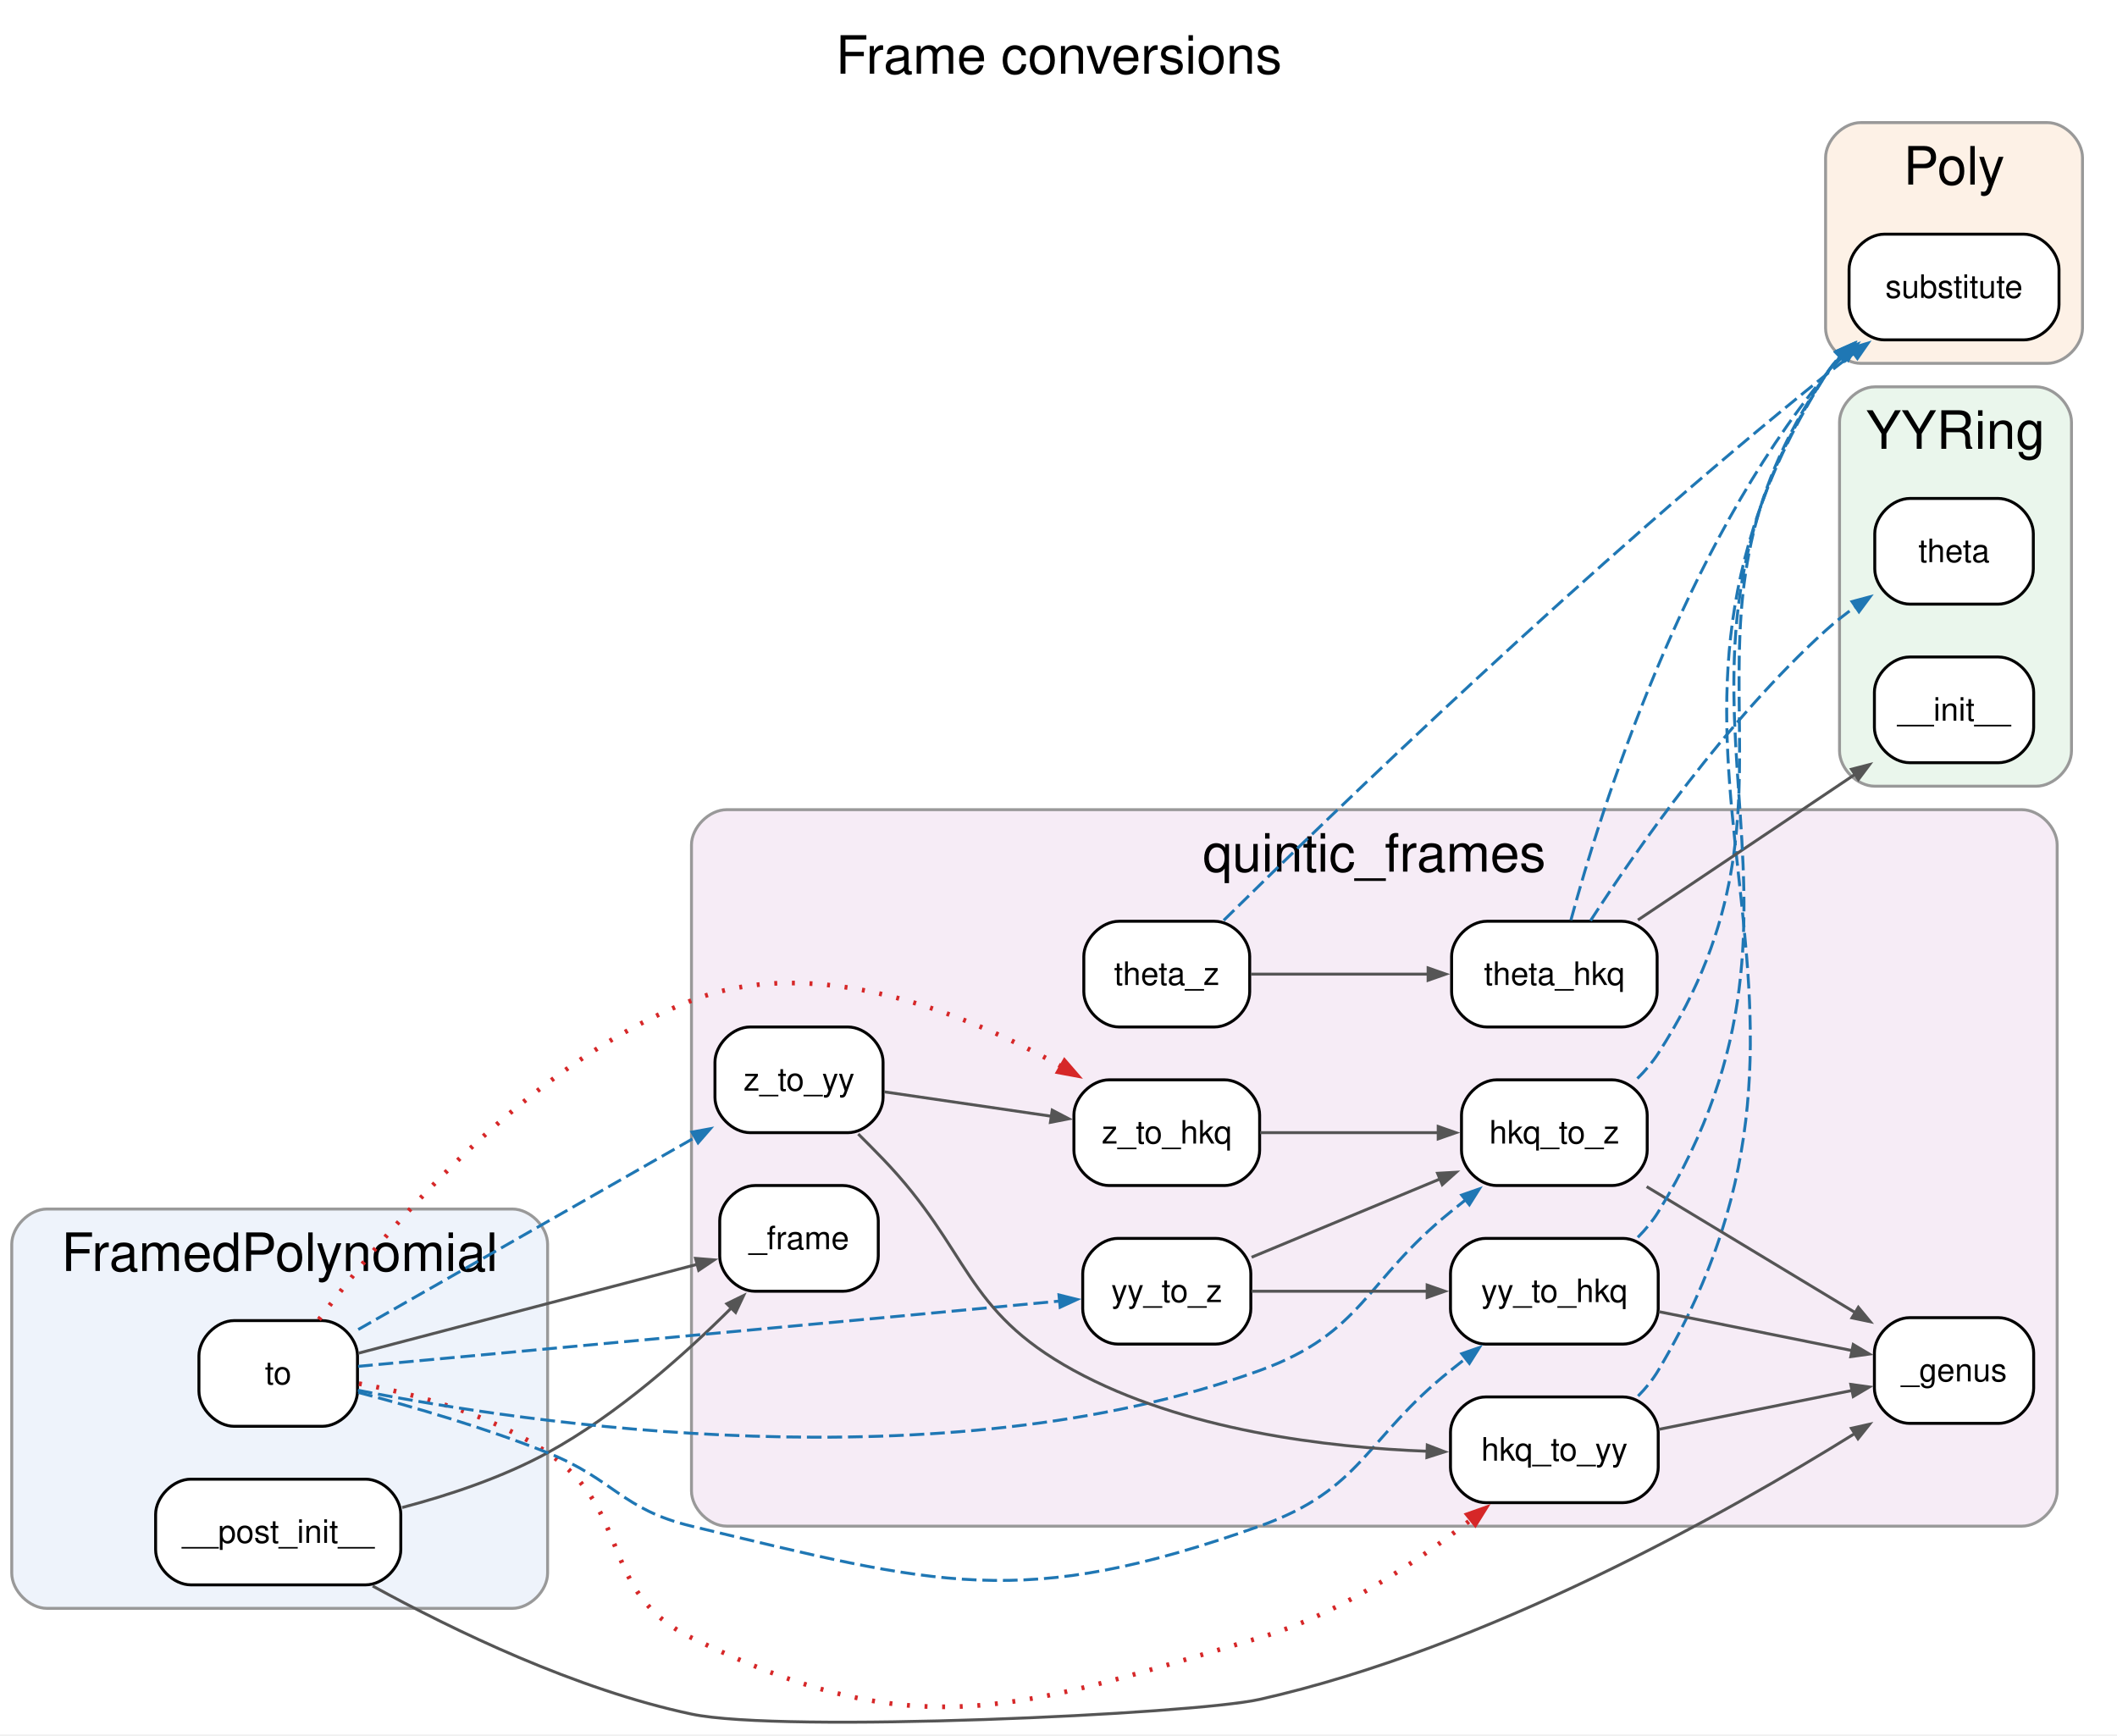
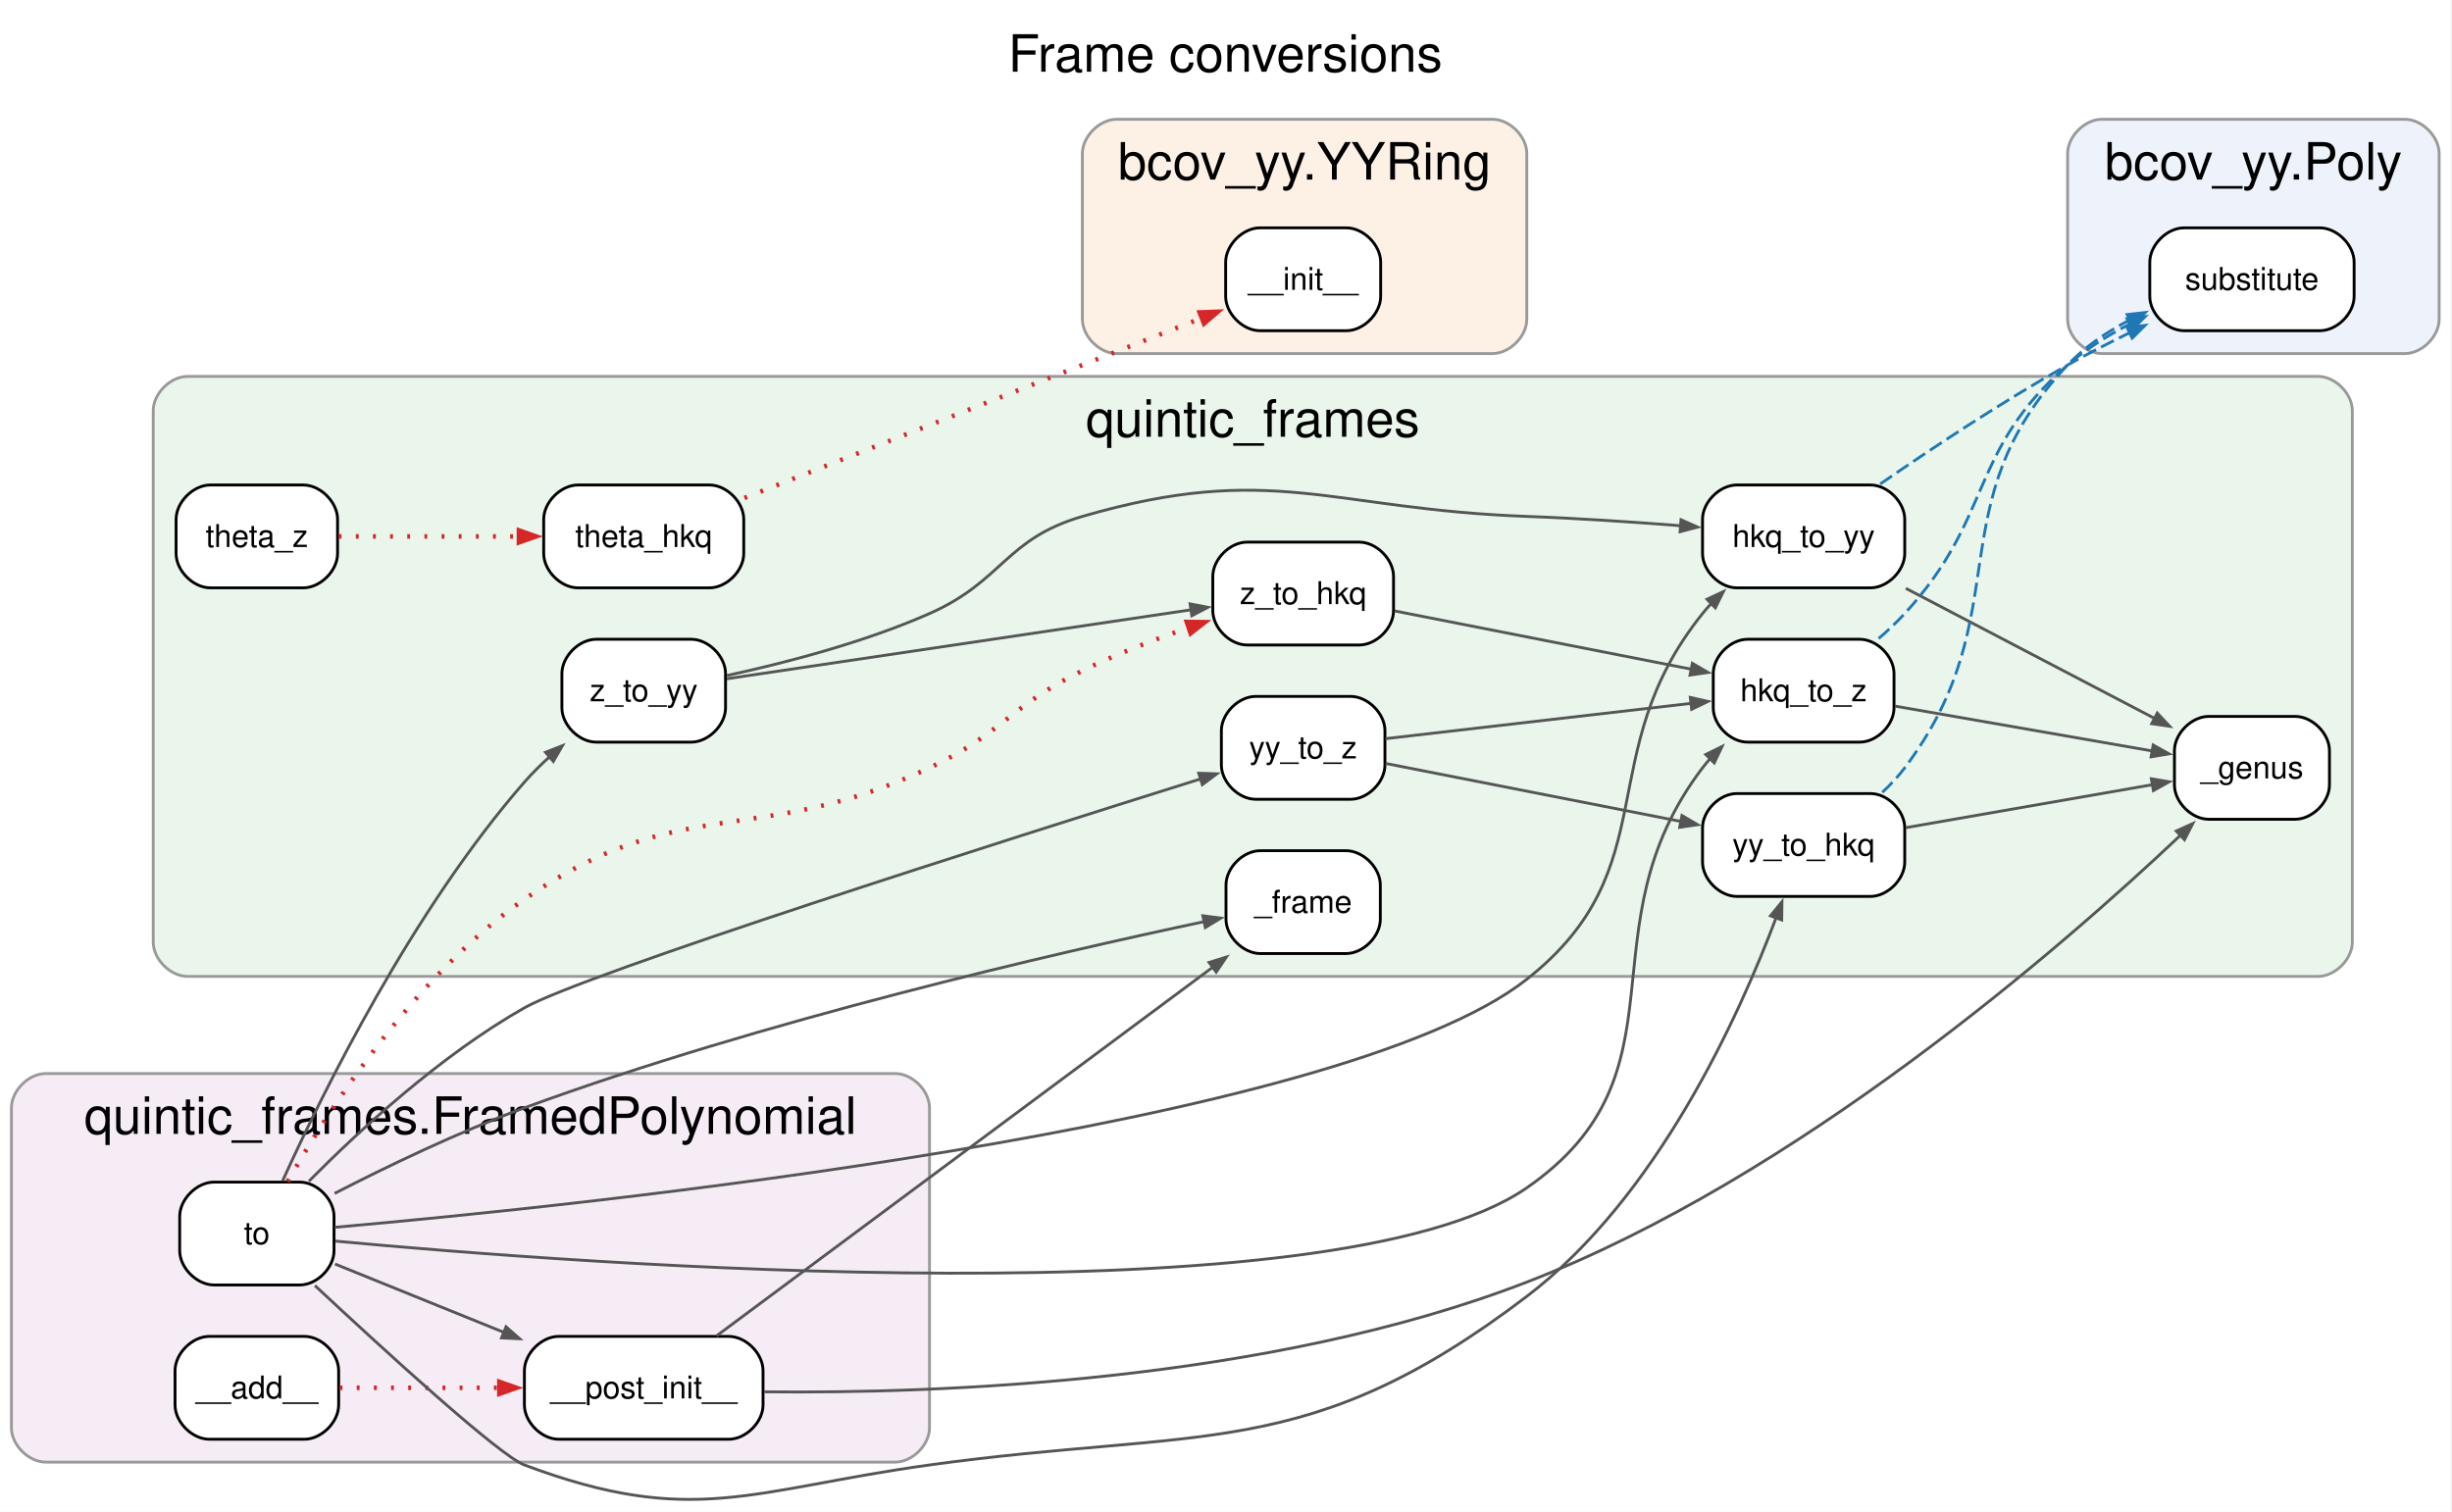
- <svg xmlns="http://www.w3.org/2000/svg" width="721pt" height="591pt" viewBox="0.00 0.00 721.00 591.00">
-   <g id="graph0" class="graph" transform="scale(1 1) rotate(0) translate(4 586.68)">
-     <polygon fill="white" stroke="none" points="-4,4 -4,-586.68 717.25,-586.68 717.25,4 -4,4" />
-     <text xml:space="preserve" text-anchor="middle" x="356.62" y="-561.58" font-family="Helvetica,sans-Serif" font-size="18.00">Frame conversions</text>
+ <svg xmlns="http://www.w3.org/2000/svg" width="858pt" height="529pt" viewBox="0.00 0.00 858.00 529.00">
+   <g id="graph0" class="graph" transform="scale(1 1) rotate(0) translate(4 525.14)">
+     <polygon fill="white" stroke="none" points="-4,4 -4,-525.14 853.5,-525.14 853.5,4 -4,4" />
+     <text xml:space="preserve" text-anchor="middle" x="424.75" y="-500.04" font-family="Helvetica,sans-Serif" font-size="18.00">Frame conversions</text>
    <g id="clust1" class="cluster">
-       <path fill="#eef3fb" stroke="#999999" d="M12,-38.93C12,-38.93 170.5,-38.93 170.5,-38.93 176.5,-38.93 182.5,-44.93 182.5,-50.93 182.5,-50.93 182.5,-162.93 182.5,-162.93 182.5,-168.93 176.5,-174.93 170.5,-174.93 170.5,-174.93 12,-174.93 12,-174.93 6,-174.93 0,-168.93 0,-162.93 0,-162.93 0,-50.93 0,-50.93 0,-44.93 6,-38.93 12,-38.93" />
-       <text xml:space="preserve" text-anchor="middle" x="91.25" y="-153.83" font-family="Helvetica,sans-Serif" font-size="18.00">FramedPolynomial</text>
+       <path fill="#eef3fb" stroke="#999999" d="M731.5,-401.39C731.5,-401.39 837.5,-401.39 837.5,-401.39 843.5,-401.39 849.5,-407.39 849.5,-413.39 849.5,-413.39 849.5,-471.39 849.5,-471.39 849.5,-477.39 843.5,-483.39 837.5,-483.39 837.5,-483.39 731.5,-483.39 731.5,-483.39 725.5,-483.39 719.5,-477.39 719.5,-471.39 719.5,-471.39 719.5,-413.39 719.5,-413.39 719.5,-407.39 725.5,-401.39 731.5,-401.39" />
+       <text xml:space="preserve" text-anchor="middle" x="784.5" y="-462.29" font-family="Helvetica,sans-Serif" font-size="18.00">bcov_yy.Poly</text>
    </g>
    <g id="clust2" class="cluster">
-       <path fill="#fdf1e6" stroke="#999999" d="M629.75,-462.93C629.75,-462.93 693.25,-462.93 693.25,-462.93 699.25,-462.93 705.25,-468.93 705.25,-474.93 705.25,-474.93 705.25,-532.93 705.25,-532.93 705.25,-538.93 699.25,-544.93 693.25,-544.93 693.25,-544.93 629.75,-544.93 629.75,-544.93 623.75,-544.93 617.75,-538.93 617.75,-532.93 617.75,-532.93 617.75,-474.93 617.75,-474.93 617.75,-468.93 623.75,-462.93 629.75,-462.93" />
-       <text xml:space="preserve" text-anchor="middle" x="661.5" y="-523.83" font-family="Helvetica,sans-Serif" font-size="18.00">Poly</text>
+       <path fill="#fdf1e6" stroke="#999999" d="M386.75,-401.39C386.75,-401.39 518.25,-401.39 518.25,-401.39 524.25,-401.39 530.25,-407.39 530.25,-413.39 530.25,-413.39 530.25,-471.39 530.25,-471.39 530.25,-477.39 524.25,-483.39 518.25,-483.39 518.25,-483.39 386.75,-483.39 386.75,-483.39 380.75,-483.39 374.75,-477.39 374.75,-471.39 374.75,-471.39 374.75,-413.39 374.75,-413.39 374.75,-407.39 380.75,-401.39 386.75,-401.39" />
+       <text xml:space="preserve" text-anchor="middle" x="452.5" y="-462.29" font-family="Helvetica,sans-Serif" font-size="18.00">bcov_yy.YYRing</text>
    </g>
    <g id="clust3" class="cluster">
-       <path fill="#eaf6ec" stroke="#999999" d="M634.5,-318.93C634.5,-318.93 689.5,-318.93 689.5,-318.93 695.5,-318.93 701.5,-324.93 701.5,-330.93 701.5,-330.93 701.5,-442.93 701.5,-442.93 701.5,-448.93 695.5,-454.93 689.5,-454.93 689.5,-454.93 634.5,-454.93 634.5,-454.93 628.5,-454.93 622.5,-448.93 622.5,-442.93 622.5,-442.93 622.5,-330.93 622.5,-330.93 622.5,-324.93 628.5,-318.93 634.5,-318.93" />
-       <text xml:space="preserve" text-anchor="middle" x="662" y="-433.83" font-family="Helvetica,sans-Serif" font-size="18.00">YYRing</text>
+       <path fill="#eaf6ec" stroke="#999999" d="M61.62,-183.39C61.62,-183.39 807.12,-183.39 807.12,-183.39 813.12,-183.39 819.12,-189.39 819.12,-195.39 819.12,-195.39 819.12,-381.39 819.12,-381.39 819.12,-387.39 813.12,-393.39 807.12,-393.39 807.12,-393.39 61.62,-393.39 61.62,-393.39 55.62,-393.39 49.62,-387.39 49.62,-381.39 49.62,-381.39 49.62,-195.39 49.62,-195.39 49.62,-189.39 55.62,-183.39 61.62,-183.39" />
+       <text xml:space="preserve" text-anchor="middle" x="434.38" y="-372.29" font-family="Helvetica,sans-Serif" font-size="18.00">quintic_frames</text>
    </g>
    <g id="clust4" class="cluster">
-       <path fill="#f6ecf6" stroke="#999999" d="M243.5,-66.93C243.5,-66.93 684.62,-66.93 684.62,-66.93 690.62,-66.93 696.62,-72.93 696.62,-78.93 696.62,-78.93 696.62,-298.93 696.62,-298.93 696.62,-304.93 690.62,-310.93 684.62,-310.93 684.62,-310.93 243.5,-310.93 243.5,-310.93 237.5,-310.93 231.5,-304.93 231.5,-298.93 231.5,-298.93 231.5,-78.93 231.5,-78.93 231.5,-72.93 237.5,-66.93 243.5,-66.93" />
-       <text xml:space="preserve" text-anchor="middle" x="464.06" y="-289.83" font-family="Helvetica,sans-Serif" font-size="18.00">quintic_frames</text>
+       <path fill="#f6ecf6" stroke="#999999" d="M12,-13.39C12,-13.39 309.25,-13.39 309.25,-13.39 315.25,-13.39 321.25,-19.39 321.25,-25.39 321.25,-25.39 321.25,-137.39 321.25,-137.39 321.25,-143.39 315.25,-149.39 309.25,-149.39 309.25,-149.39 12,-149.39 12,-149.39 6,-149.39 0,-143.39 0,-137.39 0,-137.39 0,-25.39 0,-25.39 0,-19.39 6,-13.39 12,-13.39" />
+       <text xml:space="preserve" text-anchor="middle" x="160.62" y="-128.29" font-family="Helvetica,sans-Serif" font-size="18.00">quintic_frames.FramedPolynomial</text>
    </g>
    <g id="node1" class="node">
-       <path fill="#ffffff" stroke="black" d="M120.5,-82.93C120.5,-82.93 61,-82.93 61,-82.93 55,-82.93 49,-76.93 49,-70.93 49,-70.93 49,-58.93 49,-58.93 49,-52.93 55,-46.93 61,-46.93 61,-46.93 120.5,-46.93 120.5,-46.93 126.5,-46.93 132.5,-52.93 132.5,-58.93 132.5,-58.93 132.5,-70.93 132.5,-70.93 132.5,-76.93 126.5,-82.93 120.5,-82.93" />
-       <text xml:space="preserve" text-anchor="middle" x="90.75" y="-61.23" font-family="Helvetica,sans-Serif" font-size="11.00">__post_init__</text>
+       <path fill="#ffffff" stroke="black" d="M807.75,-445.39C807.75,-445.39 760.25,-445.39 760.25,-445.39 754.25,-445.39 748.25,-439.39 748.25,-433.39 748.25,-433.39 748.25,-421.39 748.25,-421.39 748.25,-415.39 754.25,-409.39 760.25,-409.39 760.25,-409.39 807.75,-409.39 807.75,-409.39 813.75,-409.39 819.75,-415.39 819.75,-421.39 819.75,-421.39 819.75,-433.39 819.75,-433.39 819.75,-439.39 813.75,-445.39 807.75,-445.39" />
+       <text xml:space="preserve" text-anchor="middle" x="784" y="-423.69" font-family="Helvetica,sans-Serif" font-size="11.00">substitute</text>
+     </g>
+     <g id="node2" class="node">
+       <path fill="#ffffff" stroke="black" d="M467.12,-445.39C467.12,-445.39 436.88,-445.39 436.88,-445.39 430.88,-445.39 424.88,-439.39 424.88,-433.39 424.88,-433.39 424.88,-421.39 424.88,-421.39 424.88,-415.39 430.88,-409.39 436.88,-409.39 436.88,-409.39 467.12,-409.39 467.12,-409.39 473.12,-409.39 479.12,-415.39 479.12,-421.39 479.12,-421.39 479.12,-433.39 479.12,-433.39 479.12,-439.39 473.12,-445.39 467.12,-445.39" />
+       <text xml:space="preserve" text-anchor="middle" x="452" y="-423.69" font-family="Helvetica,sans-Serif" font-size="11.00">__init__</text>
+     </g>
+     <g id="node3" class="node">
+       <path fill="#ffffff" stroke="black" d="M467,-227.39C467,-227.39 437,-227.39 437,-227.39 431,-227.39 425,-221.39 425,-215.39 425,-215.39 425,-203.39 425,-203.39 425,-197.39 431,-191.39 437,-191.39 437,-191.39 467,-191.39 467,-191.39 473,-191.39 479,-197.39 479,-203.39 479,-203.39 479,-215.39 479,-215.39 479,-221.39 473,-227.39 467,-227.39" />
+       <text xml:space="preserve" text-anchor="middle" x="452" y="-205.69" font-family="Helvetica,sans-Serif" font-size="11.00">_frame</text>
+     </g>
+     <g id="node4" class="node">
+       <path fill="#ffffff" stroke="black" d="M799.12,-274.39C799.12,-274.39 768.88,-274.39 768.88,-274.39 762.88,-274.39 756.88,-268.39 756.88,-262.39 756.88,-262.39 756.88,-250.39 756.88,-250.39 756.88,-244.39 762.88,-238.39 768.88,-238.39 768.88,-238.39 799.12,-238.39 799.12,-238.39 805.12,-238.39 811.12,-244.39 811.12,-250.39 811.12,-250.39 811.12,-262.39 811.12,-262.39 811.12,-268.39 805.12,-274.39 799.12,-274.39" />
+       <text xml:space="preserve" text-anchor="middle" x="784" y="-252.69" font-family="Helvetica,sans-Serif" font-size="11.00">_genus</text>
+     </g>
+     <g id="node5" class="node">
+       <path fill="#ffffff" stroke="black" d="M650.5,-355.39C650.5,-355.39 603.75,-355.39 603.75,-355.39 597.75,-355.39 591.75,-349.39 591.75,-343.39 591.75,-343.39 591.75,-331.39 591.75,-331.39 591.75,-325.39 597.75,-319.39 603.75,-319.39 603.75,-319.39 650.5,-319.39 650.5,-319.39 656.5,-319.39 662.5,-325.39 662.5,-331.39 662.5,-331.39 662.5,-343.39 662.5,-343.39 662.5,-349.39 656.5,-355.39 650.5,-355.39" />
+       <text xml:space="preserve" text-anchor="middle" x="627.12" y="-333.69" font-family="Helvetica,sans-Serif" font-size="11.00">hkq_to_yy</text>
+     </g>
+     <g id="edge12" class="edge">
+       <path fill="none" stroke="#1f77b4" stroke-dasharray="5,2" d="M653.91,-355.72C671.89,-368.14 696.66,-384.58 719.5,-397.39 726.42,-401.27 733.93,-405.12 741.27,-408.7" />
+       <polygon fill="#1f77b4" stroke="#1f77b4" points="740.27,-410.55 746.59,-411.25 742.09,-406.76 740.27,-410.55" />
+     </g>
+     <g id="edge13" class="edge">
+       <path fill="none" stroke="#555555" d="M662.88,-319.21C688.92,-305.6 724.31,-287.09 749.93,-273.69" />
+       <polygon fill="#555555" stroke="#555555" points="750.86,-275.57 755.21,-270.93 748.92,-271.85 750.86,-275.57" />
    </g>
    <g id="node6" class="node">
-       <path fill="#ffffff" stroke="black" d="M283.12,-182.93C283.12,-182.93 253.12,-182.93 253.12,-182.93 247.12,-182.93 241.12,-176.93 241.12,-170.93 241.12,-170.93 241.12,-158.93 241.12,-158.93 241.12,-152.93 247.12,-146.93 253.12,-146.93 253.12,-146.93 283.12,-146.93 283.12,-146.93 289.12,-146.93 295.12,-152.93 295.12,-158.93 295.12,-158.93 295.12,-170.93 295.12,-170.93 295.12,-176.93 289.12,-182.93 283.12,-182.93" />
-       <text xml:space="preserve" text-anchor="middle" x="268.12" y="-161.23" font-family="Helvetica,sans-Serif" font-size="11.00">_frame</text>
+       <path fill="#ffffff" stroke="black" d="M646.75,-301.39C646.75,-301.39 607.5,-301.39 607.5,-301.39 601.5,-301.39 595.5,-295.39 595.5,-289.39 595.5,-289.39 595.5,-277.39 595.5,-277.39 595.5,-271.39 601.5,-265.39 607.5,-265.39 607.5,-265.39 646.75,-265.39 646.75,-265.39 652.75,-265.39 658.75,-271.39 658.75,-277.39 658.75,-277.39 658.75,-289.39 658.75,-289.39 658.75,-295.39 652.75,-301.39 646.75,-301.39" />
+       <text xml:space="preserve" text-anchor="middle" x="627.12" y="-279.69" font-family="Helvetica,sans-Serif" font-size="11.00">hkq_to_z</text>
+     </g>
+     <g id="edge14" class="edge">
+       <path fill="none" stroke="#1f77b4" stroke-dasharray="5,2" d="M653.38,-301.65C656.6,-304.42 659.73,-307.37 662.5,-310.39 693.76,-344.45 684.63,-367.05 719.5,-397.39 725.97,-403.02 733.67,-407.82 741.45,-411.82" />
+       <polygon fill="#1f77b4" stroke="#1f77b4" points="740.29,-413.59 746.61,-414.33 742.13,-409.82 740.29,-413.59" />
+     </g>
+     <g id="edge15" class="edge">
+       <path fill="none" stroke="#555555" d="M659.09,-277.99C685.16,-273.45 722.36,-266.96 749.19,-262.28" />
+       <polygon fill="#555555" stroke="#555555" points="749.43,-264.38 754.98,-261.28 748.71,-260.24 749.43,-264.38" />
+     </g>
+     <g id="node7" class="node">
+       <path fill="#ffffff" stroke="black" d="M244.25,-355.39C244.25,-355.39 198.25,-355.39 198.25,-355.39 192.25,-355.39 186.25,-349.39 186.25,-343.39 186.25,-343.39 186.25,-331.39 186.25,-331.39 186.25,-325.39 192.25,-319.39 198.25,-319.39 198.25,-319.39 244.25,-319.39 244.25,-319.39 250.25,-319.39 256.25,-325.39 256.25,-331.39 256.25,-331.39 256.25,-343.39 256.25,-343.39 256.25,-349.39 250.25,-355.39 244.25,-355.39" />
+       <text xml:space="preserve" text-anchor="middle" x="221.25" y="-333.69" font-family="Helvetica,sans-Serif" font-size="11.00">theta_hkq</text>
+     </g>
+     <g id="edge16" class="edge">
+       <path fill="none" stroke="#d62728" stroke-width="1.6" stroke-dasharray="1,5" d="M256.5,-350.86C299.67,-367.85 373.47,-396.89 416.68,-413.89" />
+       <polygon fill="#d62728" stroke="#d62728" stroke-width="1.6" points="415.78,-415.79 422.13,-416.03 417.31,-411.88 415.78,-415.79" />
+     </g>
+     <g id="node8" class="node">
+       <path fill="#ffffff" stroke="black" d="M102.12,-355.39C102.12,-355.39 69.62,-355.39 69.62,-355.39 63.62,-355.39 57.62,-349.39 57.62,-343.39 57.62,-343.39 57.62,-331.39 57.62,-331.39 57.62,-325.39 63.62,-319.39 69.62,-319.39 69.62,-319.39 102.12,-319.39 102.12,-319.39 108.12,-319.39 114.12,-325.39 114.12,-331.39 114.12,-331.39 114.12,-343.39 114.12,-343.39 114.12,-349.39 108.12,-355.39 102.12,-355.39" />
+       <text xml:space="preserve" text-anchor="middle" x="85.88" y="-333.69" font-family="Helvetica,sans-Serif" font-size="11.00">theta_z</text>
+     </g>
+     <g id="edge17" class="edge">
+       <path fill="none" stroke="#d62728" stroke-width="1.6" stroke-dasharray="1,5" d="M114.51,-337.39C132.75,-337.39 157.01,-337.39 177.69,-337.39" />
+       <polygon fill="#d62728" stroke="#d62728" stroke-width="1.6" points="177.59,-339.49 183.59,-337.39 177.59,-335.29 177.59,-339.49" />
+     </g>
+     <g id="node9" class="node">
+       <path fill="#ffffff" stroke="black" d="M650.5,-247.39C650.5,-247.39 603.75,-247.39 603.75,-247.39 597.75,-247.39 591.75,-241.39 591.75,-235.39 591.75,-235.39 591.75,-223.39 591.75,-223.39 591.75,-217.39 597.75,-211.39 603.75,-211.39 603.75,-211.39 650.5,-211.39 650.5,-211.39 656.5,-211.39 662.5,-217.39 662.5,-223.39 662.5,-223.39 662.5,-235.39 662.5,-235.39 662.5,-241.39 656.5,-247.39 650.5,-247.39" />
+       <text xml:space="preserve" text-anchor="middle" x="627.12" y="-225.69" font-family="Helvetica,sans-Serif" font-size="11.00">yy_to_hkq</text>
+     </g>
+     <g id="edge18" class="edge">
+       <path fill="none" stroke="#1f77b4" stroke-dasharray="5,2" d="M654.65,-247.81C657.52,-250.48 660.22,-253.36 662.5,-256.39 703.11,-310.42 673.09,-348.25 719.5,-397.39 725.58,-403.83 733.33,-409.03 741.3,-413.18" />
+       <polygon fill="#1f77b4" stroke="#1f77b4" points="740.34,-415.05 746.66,-415.76 742.16,-411.26 740.34,-415.05" />
+     </g>
+     <g id="edge19" class="edge">
+       <path fill="none" stroke="#555555" d="M662.88,-235.45C688.69,-239.95 723.71,-246.05 749.27,-250.51" />
+       <polygon fill="#555555" stroke="#555555" points="748.79,-252.56 755.06,-251.52 749.51,-248.42 748.79,-252.56" />
+     </g>
+     <g id="node10" class="node">
+       <path fill="#ffffff" stroke="black" d="M468.62,-281.39C468.62,-281.39 435.38,-281.39 435.38,-281.39 429.38,-281.39 423.38,-275.39 423.38,-269.39 423.38,-269.39 423.38,-257.39 423.38,-257.39 423.38,-251.39 429.38,-245.39 435.38,-245.39 435.38,-245.39 468.62,-245.39 468.62,-245.39 474.62,-245.39 480.62,-251.39 480.62,-257.39 480.62,-257.39 480.62,-269.39 480.62,-269.39 480.62,-275.39 474.62,-281.39 468.62,-281.39" />
+       <text xml:space="preserve" text-anchor="middle" x="452" y="-259.69" font-family="Helvetica,sans-Serif" font-size="11.00">yy_to_z</text>
+     </g>
+     <g id="edge20" class="edge">
+       <path fill="none" stroke="#555555" d="M480.82,-266.6C509.87,-269.96 555.65,-275.25 588.05,-278.99" />
+       <polygon fill="#555555" stroke="#555555" points="587.46,-281.04 593.66,-279.64 587.94,-276.87 587.46,-281.04" />
+     </g>
+     <g id="edge21" class="edge">
+       <path fill="none" stroke="#555555" d="M480.82,-257.93C508.81,-252.43 552.32,-243.89 584.43,-237.58" />
+       <polygon fill="#555555" stroke="#555555" points="584.55,-239.7 590.03,-236.48 583.74,-235.58 584.55,-239.7" />
+     </g>
+     <g id="node11" class="node">
+       <path fill="#ffffff" stroke="black" d="M471.62,-335.39C471.62,-335.39 432.38,-335.39 432.38,-335.39 426.38,-335.39 420.38,-329.39 420.38,-323.39 420.38,-323.39 420.38,-311.39 420.38,-311.39 420.38,-305.39 426.38,-299.39 432.38,-299.39 432.38,-299.39 471.62,-299.39 471.62,-299.39 477.62,-299.39 483.62,-305.39 483.62,-311.39 483.62,-311.39 483.62,-323.39 483.62,-323.39 483.62,-329.39 477.62,-335.39 471.62,-335.39" />
+       <text xml:space="preserve" text-anchor="middle" x="452" y="-313.69" font-family="Helvetica,sans-Serif" font-size="11.00">z_to_hkq</text>
+     </g>
+     <g id="edge22" class="edge">
+       <path fill="none" stroke="#555555" d="M483.95,-311.31C513.03,-305.6 556.64,-297.04 587.89,-290.9" />
+       <polygon fill="#555555" stroke="#555555" points="588.18,-292.98 593.67,-289.77 587.37,-288.86 588.18,-292.98" />
+     </g>
+     <g id="node12" class="node">
+       <path fill="#ffffff" stroke="black" d="M237.88,-301.39C237.88,-301.39 204.62,-301.39 204.62,-301.39 198.62,-301.39 192.62,-295.39 192.62,-289.39 192.62,-289.39 192.62,-277.39 192.62,-277.39 192.62,-271.39 198.62,-265.39 204.62,-265.39 204.62,-265.39 237.88,-265.39 237.88,-265.39 243.88,-265.39 249.88,-271.39 249.88,-277.39 249.88,-277.39 249.88,-289.39 249.88,-289.39 249.88,-295.39 243.88,-301.39 237.88,-301.39" />
+       <text xml:space="preserve" text-anchor="middle" x="221.25" y="-279.69" font-family="Helvetica,sans-Serif" font-size="11.00">z_to_yy</text>
+     </g>
+     <g id="edge23" class="edge">
+       <path fill="none" stroke="#555555" d="M250.33,-288.69C270.58,-293.08 298.27,-300.24 321.25,-310.39 347.02,-321.78 347.7,-336.52 374.75,-344.39 441.11,-363.69 461.18,-346.91 530.25,-344.39 547.9,-343.75 567.33,-342.44 584.06,-341.13" />
+       <polygon fill="#555555" stroke="#555555" points="584.22,-343.22 590.04,-340.65 583.89,-339.04 584.22,-343.22" />
+     </g>
+     <g id="edge24" class="edge">
+       <path fill="none" stroke="#555555" d="M250.3,-287.56C291.1,-293.62 366.93,-304.89 412.79,-311.71" />
+       <polygon fill="#555555" stroke="#555555" points="412.42,-313.78 418.67,-312.58 413.04,-309.63 412.42,-313.78" />
+     </g>
+     <g id="node13" class="node">
+       <path fill="#ffffff" stroke="black" d="M102.5,-57.39C102.5,-57.39 69.25,-57.39 69.25,-57.39 63.25,-57.39 57.25,-51.39 57.25,-45.39 57.25,-45.39 57.25,-33.39 57.25,-33.39 57.25,-27.39 63.25,-21.39 69.25,-21.39 69.25,-21.39 102.5,-21.39 102.5,-21.39 108.5,-21.39 114.5,-27.39 114.5,-33.39 114.5,-33.39 114.5,-45.39 114.5,-45.39 114.5,-51.39 108.5,-57.39 102.5,-57.39" />
+       <text xml:space="preserve" text-anchor="middle" x="85.88" y="-35.69" font-family="Helvetica,sans-Serif" font-size="11.00">__add__</text>
+     </g>
+     <g id="node14" class="node">
+       <path fill="#ffffff" stroke="black" d="M251,-57.39C251,-57.39 191.5,-57.39 191.5,-57.39 185.5,-57.39 179.5,-51.39 179.5,-45.39 179.5,-45.39 179.5,-33.39 179.5,-33.39 179.5,-27.39 185.5,-21.39 191.5,-21.39 191.5,-21.39 251,-21.39 251,-21.39 257,-21.39 263,-27.39 263,-33.39 263,-33.39 263,-45.39 263,-45.39 263,-51.39 257,-57.39 251,-57.39" />
+       <text xml:space="preserve" text-anchor="middle" x="221.25" y="-35.69" font-family="Helvetica,sans-Serif" font-size="11.00">__post_init__</text>
    </g>
    <g id="edge1" class="edge">
-       <path fill="none" stroke="#555555" d="M132.96,-73.27C149.03,-77.5 167.21,-83.57 182.5,-91.93 206.21,-104.9 229.16,-125.36 245.17,-141.32" />
-       <polygon fill="#555555" stroke="#555555" points="243.55,-142.67 249.26,-145.47 246.54,-139.72 243.55,-142.67" />
-     </g>
-     <g id="node7" class="node">
-       <path fill="#ffffff" stroke="black" d="M676.62,-137.93C676.62,-137.93 646.38,-137.93 646.38,-137.93 640.38,-137.93 634.38,-131.93 634.38,-125.93 634.38,-125.93 634.38,-113.93 634.38,-113.93 634.38,-107.93 640.38,-101.93 646.38,-101.93 646.38,-101.93 676.62,-101.93 676.62,-101.93 682.62,-101.93 688.62,-107.93 688.62,-113.93 688.62,-113.93 688.62,-125.93 688.62,-125.93 688.62,-131.93 682.62,-137.93 676.62,-137.93" />
-       <text xml:space="preserve" text-anchor="middle" x="661.5" y="-116.23" font-family="Helvetica,sans-Serif" font-size="11.00">_genus</text>
+       <path fill="none" stroke="#d62728" stroke-width="1.6" stroke-dasharray="1,5" d="M114.83,-39.39C131.07,-39.39 151.99,-39.39 170.91,-39.39" />
+       <polygon fill="#d62728" stroke="#d62728" stroke-width="1.6" points="170.74,-41.49 176.74,-39.39 170.74,-37.29 170.74,-41.49" />
    </g>
    <g id="edge2" class="edge">
-       <path fill="none" stroke="#555555" d="M122.93,-46.54C150.44,-31.45 192.16,-11.26 231.5,-2.93 262.4,3.62 402.42,-2.85 425,-7.93 502.25,-25.32 583.87,-71.22 627.83,-98.56" />
-       <polygon fill="#555555" stroke="#555555" points="626.55,-100.25 632.75,-101.65 628.79,-96.69 626.55,-100.25" />
-     </g>
-     <g id="node2" class="node">
-       <path fill="#ffffff" stroke="black" d="M105.75,-136.93C105.75,-136.93 75.75,-136.93 75.75,-136.93 69.75,-136.93 63.75,-130.93 63.75,-124.93 63.75,-124.93 63.75,-112.93 63.75,-112.93 63.75,-106.93 69.75,-100.93 75.75,-100.93 75.75,-100.93 105.75,-100.93 105.75,-100.93 111.75,-100.93 117.75,-106.93 117.75,-112.93 117.75,-112.93 117.75,-124.93 117.75,-124.93 117.75,-130.93 111.75,-136.93 105.75,-136.93" />
-       <text xml:space="preserve" text-anchor="middle" x="90.75" y="-115.23" font-family="Helvetica,sans-Serif" font-size="11.00">to</text>
+       <path fill="none" stroke="#555555" d="M246.73,-57.58C288.76,-88.82 374.52,-152.56 420.42,-186.66" />
+       <polygon fill="#555555" stroke="#555555" points="419.07,-188.28 425.14,-190.17 421.57,-184.9 419.07,-188.28" />
    </g>
    <g id="edge3" class="edge">
-       <path fill="none" stroke="#555555" d="M118.01,-125.82C148.87,-133.91 200.15,-147.36 233.79,-156.19" />
-       <polygon fill="#555555" stroke="#555555" points="232.89,-158.12 239.23,-157.61 233.96,-154.06 232.89,-158.12" />
+       <path fill="none" stroke="#555555" d="M263.41,-37.99C323.98,-37.32 439.71,-41.36 530.25,-76.39 624.73,-112.95 716.79,-192.93 759.01,-232.81" />
+       <polygon fill="#555555" stroke="#555555" points="757.5,-234.27 763.29,-236.89 760.39,-231.23 757.5,-234.27" />
    </g>
-     <g id="node8" class="node">
-       <path fill="#ffffff" stroke="black" d="M548.75,-110.93C548.75,-110.93 502,-110.93 502,-110.93 496,-110.93 490,-104.93 490,-98.93 490,-98.93 490,-86.93 490,-86.93 490,-80.93 496,-74.93 502,-74.93 502,-74.93 548.75,-74.93 548.75,-74.93 554.75,-74.93 560.75,-80.93 560.75,-86.93 560.75,-86.93 560.75,-98.93 560.75,-98.93 560.75,-104.93 554.75,-110.93 548.75,-110.93" />
-       <text xml:space="preserve" text-anchor="middle" x="525.38" y="-89.23" font-family="Helvetica,sans-Serif" font-size="11.00">hkq_to_yy</text>
+     <g id="node15" class="node">
+       <path fill="#ffffff" stroke="black" d="M100.88,-111.39C100.88,-111.39 70.88,-111.39 70.88,-111.39 64.88,-111.39 58.88,-105.39 58.88,-99.39 58.88,-99.39 58.88,-87.39 58.88,-87.39 58.88,-81.39 64.88,-75.39 70.88,-75.39 70.88,-75.39 100.88,-75.39 100.88,-75.39 106.88,-75.39 112.88,-81.39 112.88,-87.39 112.88,-87.39 112.88,-99.39 112.88,-99.39 112.88,-105.39 106.88,-111.39 100.88,-111.39" />
+       <text xml:space="preserve" text-anchor="middle" x="85.88" y="-89.69" font-family="Helvetica,sans-Serif" font-size="11.00">to</text>
+     </g>
+     <g id="edge5" class="edge">
+       <path fill="none" stroke="#555555" d="M113.07,-107.43C131.32,-116.81 156.43,-128.94 179.5,-137.39 263.07,-168.02 365.49,-191.58 417.39,-202.57" />
+       <polygon fill="#555555" stroke="#555555" points="416.89,-204.61 423.2,-203.79 417.76,-200.5 416.89,-204.61" />
+     </g>
+     <g id="edge6" class="edge">
+       <path fill="none" stroke="#555555" d="M113.14,-95.57C198.15,-103.07 464.2,-130.33 530.25,-182.39 579.82,-221.46 552.24,-261.17 591.75,-310.39 592.75,-311.64 593.83,-312.87 594.95,-314.07" />
+       <polygon fill="#555555" stroke="#555555" points="593.3,-315.39 599.05,-318.08 596.23,-312.39 593.3,-315.39" />
+     </g>
+     <g id="edge7" class="edge">
+       <path fill="none" stroke="#555555" d="M113.29,-90.75C198.19,-82.82 462.48,-62.49 530.25,-109.39 588.49,-149.69 548.86,-200.04 591.75,-256.39 592.61,-257.52 593.53,-258.63 594.5,-259.72" />
+       <polygon fill="#555555" stroke="#555555" points="592.87,-261.06 598.57,-263.86 595.86,-258.11 592.87,-261.06" />
+     </g>
+     <g id="edge8" class="edge">
+       <path fill="none" stroke="#555555" d="M106.2,-75.18C130.68,-52.32 170.75,-15.68 179.5,-12.39 238.48,9.76 258.85,-3.75 321.25,-12.39 416.86,-25.63 453.43,-12.96 530.25,-71.39 575.86,-106.08 604.49,-169.27 617.64,-204.31" />
+       <polygon fill="#555555" stroke="#555555" points="615.51,-204.59 619.54,-209.5 619.45,-203.14 615.51,-204.59" />
+     </g>
+     <g id="edge9" class="edge">
+       <path fill="none" stroke="#555555" d="M104.09,-111.7C121.6,-129.38 150.25,-155.85 179.5,-172.39 200.64,-184.35 347.65,-231.06 416.09,-252.51" />
+       <polygon fill="#555555" stroke="#555555" points="415.46,-254.51 421.81,-254.3 416.71,-250.5 415.46,-254.51" />
+     </g>
+     <g id="edge10" class="edge">
+       <path fill="none" stroke="#d62728" stroke-width="1.6" stroke-dasharray="1,5" d="M96.64,-111.59C111.31,-137.27 141.42,-183.92 179.5,-210.39 233.88,-248.2 261.32,-228.18 321.25,-256.39 346.74,-268.39 349.42,-278.05 374.75,-290.39 386.56,-296.14 399.91,-301.29 412.11,-305.52" />
+       <polygon fill="#d62728" stroke="#d62728" stroke-width="1.6" points="411.28,-307.45 417.64,-307.38 412.62,-303.47 411.28,-307.45" />
+     </g>
+     <g id="edge11" class="edge">
+       <path fill="none" stroke="#555555" d="M94.91,-111.88C109,-142.94 140.4,-206.6 179.5,-251.39 182.3,-254.59 185.45,-257.7 188.73,-260.65" />
+       <polygon fill="#555555" stroke="#555555" points="186.88,-261.83 192.81,-264.14 189.62,-258.64 186.88,-261.83" />
    </g>
    <g id="edge4" class="edge">
-       <path fill="none" stroke="#d62728" stroke-width="1.6" stroke-dasharray="1,5" d="M118.25,-115.47C137.41,-111.97 163.23,-105.1 182.5,-91.93 211.79,-71.92 199.63,-44.51 231.5,-28.93 308.76,8.85 342.5,-4.66 425,-28.93 452.06,-36.89 478.71,-54.75 497.59,-69.59" />
-       <polygon fill="#d62728" stroke="#d62728" stroke-width="1.6" points="495.81,-70.85 501.8,-72.97 498.44,-67.58 495.81,-70.85" />
-     </g>
-     <g id="node9" class="node">
-       <path fill="#ffffff" stroke="black" d="M545,-218.93C545,-218.93 505.75,-218.93 505.75,-218.93 499.75,-218.93 493.75,-212.93 493.75,-206.93 493.75,-206.93 493.75,-194.93 493.75,-194.93 493.75,-188.93 499.75,-182.93 505.75,-182.93 505.75,-182.93 545,-182.93 545,-182.93 551,-182.93 557,-188.93 557,-194.93 557,-194.93 557,-206.93 557,-206.93 557,-212.93 551,-218.93 545,-218.93" />
-       <text xml:space="preserve" text-anchor="middle" x="525.38" y="-197.23" font-family="Helvetica,sans-Serif" font-size="11.00">hkq_to_z</text>
-     </g>
-     <g id="edge5" class="edge">
-       <path fill="none" stroke="#1f77b4" stroke-dasharray="5,2" d="M117.86,-113.22C175.43,-101.84 316.77,-80.66 425,-119.93 460.3,-132.74 460.78,-150.33 490,-173.93 491.77,-175.36 493.6,-176.83 495.45,-178.3" />
-       <polygon fill="#1f77b4" stroke="#1f77b4" points="493.82,-179.69 499.82,-181.78 496.43,-176.4 493.82,-179.69" />
-     </g>
-     <g id="node12" class="node">
-       <path fill="#ffffff" stroke="black" d="M548.75,-164.93C548.75,-164.93 502,-164.93 502,-164.93 496,-164.93 490,-158.93 490,-152.93 490,-152.93 490,-140.93 490,-140.93 490,-134.93 496,-128.93 502,-128.93 502,-128.93 548.75,-128.93 548.75,-128.93 554.75,-128.93 560.75,-134.93 560.75,-140.93 560.75,-140.93 560.75,-152.93 560.75,-152.93 560.75,-158.93 554.75,-164.93 548.75,-164.93" />
-       <text xml:space="preserve" text-anchor="middle" x="525.38" y="-143.23" font-family="Helvetica,sans-Serif" font-size="11.00">yy_to_hkq</text>
-     </g>
-     <g id="edge6" class="edge">
-       <path fill="none" stroke="#1f77b4" stroke-dasharray="5,2" d="M118,-112.48C136.35,-107.65 161.29,-100.42 182.5,-91.93 205.2,-82.85 207.73,-72.64 231.5,-66.93 315.12,-46.83 343.98,-38.09 425,-66.93 460.12,-79.43 460.9,-96.64 490,-119.93 491.78,-121.35 493.61,-122.81 495.46,-124.28" />
-       <polygon fill="#1f77b4" stroke="#1f77b4" points="493.84,-125.67 499.84,-127.75 496.44,-122.38 493.84,-125.67" />
-     </g>
-     <g id="node13" class="node">
-       <path fill="#ffffff" stroke="black" d="M410,-164.93C410,-164.93 376.75,-164.93 376.75,-164.93 370.75,-164.93 364.75,-158.93 364.75,-152.93 364.75,-152.93 364.75,-140.93 364.75,-140.93 364.75,-134.93 370.75,-128.93 376.75,-128.93 376.75,-128.93 410,-128.93 410,-128.93 416,-128.93 422,-134.93 422,-140.93 422,-140.93 422,-152.93 422,-152.93 422,-158.93 416,-164.93 410,-164.93" />
-       <text xml:space="preserve" text-anchor="middle" x="393.38" y="-143.23" font-family="Helvetica,sans-Serif" font-size="11.00">yy_to_z</text>
-     </g>
-     <g id="edge7" class="edge">
-       <path fill="none" stroke="#1f77b4" stroke-dasharray="5,2" d="M117.96,-121.35C156.95,-124.95 232.51,-131.93 296.75,-137.93 316.65,-139.79 338.88,-141.88 356.9,-143.58" />
-       <polygon fill="#1f77b4" stroke="#1f77b4" points="356.66,-145.67 362.83,-144.14 357.06,-141.48 356.66,-145.67" />
-     </g>
-     <g id="node14" class="node">
-       <path fill="#ffffff" stroke="black" d="M413,-218.93C413,-218.93 373.75,-218.93 373.75,-218.93 367.75,-218.93 361.75,-212.93 361.75,-206.93 361.75,-206.93 361.75,-194.93 361.75,-194.93 361.75,-188.93 367.75,-182.93 373.75,-182.93 373.75,-182.93 413,-182.93 413,-182.93 419,-182.93 425,-188.93 425,-194.93 425,-194.93 425,-206.93 425,-206.93 425,-212.93 419,-218.93 413,-218.93" />
-       <text xml:space="preserve" text-anchor="middle" x="393.38" y="-197.23" font-family="Helvetica,sans-Serif" font-size="11.00">z_to_hkq</text>
-     </g>
-     <g id="edge8" class="edge">
-       <path fill="none" stroke="#d62728" stroke-width="1.6" stroke-dasharray="1,5" d="M104.62,-137.29C126.62,-166.87 174.62,-223.95 231.5,-245.93 273.88,-262.31 324.63,-241.79 357.64,-223.4" />
-       <polygon fill="#d62728" stroke="#d62728" stroke-width="1.6" points="358.56,-225.3 362.72,-220.49 356.47,-221.65 358.56,-225.3" />
-     </g>
-     <g id="node15" class="node">
-       <path fill="#ffffff" stroke="black" d="M284.75,-236.93C284.75,-236.93 251.5,-236.93 251.5,-236.93 245.5,-236.93 239.5,-230.93 239.5,-224.93 239.5,-224.93 239.5,-212.93 239.5,-212.93 239.5,-206.93 245.5,-200.93 251.5,-200.93 251.5,-200.93 284.75,-200.93 284.75,-200.93 290.75,-200.93 296.75,-206.93 296.75,-212.93 296.75,-212.93 296.75,-224.93 296.75,-224.93 296.75,-230.93 290.75,-236.93 284.75,-236.93" />
-       <text xml:space="preserve" text-anchor="middle" x="268.12" y="-215.23" font-family="Helvetica,sans-Serif" font-size="11.00">z_to_yy</text>
-     </g>
-     <g id="edge9" class="edge">
-       <path fill="none" stroke="#1f77b4" stroke-dasharray="5,2" d="M118.01,-133.9C148.55,-151.32 199.09,-180.14 232.74,-199.33" />
-       <polygon fill="#1f77b4" stroke="#1f77b4" points="231.67,-201.13 237.92,-202.28 233.75,-197.48 231.67,-201.13" />
-     </g>
-     <g id="node3" class="node">
-       <path fill="#ffffff" stroke="black" d="M685.25,-506.93C685.25,-506.93 637.75,-506.93 637.75,-506.93 631.75,-506.93 625.75,-500.93 625.75,-494.93 625.75,-494.93 625.75,-482.93 625.75,-482.93 625.75,-476.93 631.75,-470.93 637.75,-470.93 637.75,-470.93 685.25,-470.93 685.25,-470.93 691.25,-470.93 697.25,-476.93 697.25,-482.93 697.25,-482.93 697.25,-494.93 697.25,-494.93 697.25,-500.93 691.25,-506.93 685.25,-506.93" />
-       <text xml:space="preserve" text-anchor="middle" x="661.5" y="-485.23" font-family="Helvetica,sans-Serif" font-size="11.00">substitute</text>
-     </g>
-     <g id="node4" class="node">
-       <path fill="#ffffff" stroke="black" d="M676.62,-362.93C676.62,-362.93 646.38,-362.93 646.38,-362.93 640.38,-362.93 634.38,-356.93 634.38,-350.93 634.38,-350.93 634.38,-338.93 634.38,-338.93 634.38,-332.93 640.38,-326.93 646.38,-326.93 646.38,-326.93 676.62,-326.93 676.62,-326.93 682.62,-326.93 688.62,-332.93 688.62,-338.93 688.62,-338.93 688.62,-350.93 688.62,-350.93 688.62,-356.93 682.62,-362.93 676.62,-362.93" />
-       <text xml:space="preserve" text-anchor="middle" x="661.5" y="-341.23" font-family="Helvetica,sans-Serif" font-size="11.00">__init__</text>
-     </g>
-     <g id="node5" class="node">
-       <path fill="#ffffff" stroke="black" d="M676.5,-416.93C676.5,-416.93 646.5,-416.93 646.5,-416.93 640.5,-416.93 634.5,-410.93 634.5,-404.93 634.5,-404.93 634.5,-392.93 634.5,-392.93 634.5,-386.93 640.5,-380.93 646.5,-380.93 646.5,-380.93 676.5,-380.93 676.5,-380.93 682.5,-380.93 688.5,-386.93 688.5,-392.93 688.5,-392.93 688.5,-404.93 688.5,-404.93 688.5,-410.93 682.5,-416.93 676.5,-416.93" />
-       <text xml:space="preserve" text-anchor="middle" x="661.5" y="-395.23" font-family="Helvetica,sans-Serif" font-size="11.00">theta</text>
-     </g>
-     <g id="edge10" class="edge">
-       <path fill="none" stroke="#1f77b4" stroke-dasharray="5,2" d="M553.89,-111.24C556.52,-113.89 558.89,-116.8 560.75,-119.93 638.75,-251.3 536.24,-329.71 617.75,-458.93 619.19,-461.21 620.87,-463.37 622.72,-465.4" />
-       <polygon fill="#1f77b4" stroke="#1f77b4" points="621.1,-466.75 626.87,-469.42 624.02,-463.73 621.1,-466.75" />
-     </g>
-     <g id="edge11" class="edge">
-       <path fill="none" stroke="#555555" d="M560.92,-99.88C581.24,-103.97 606.82,-109.12 626.97,-113.18" />
-       <polygon fill="#555555" stroke="#555555" points="626.34,-115.2 632.64,-114.32 627.17,-111.08 626.34,-115.2" />
-     </g>
-     <g id="edge12" class="edge">
-       <path fill="none" stroke="#1f77b4" stroke-dasharray="5,2" d="M553.66,-219.38C556.33,-222.01 558.77,-224.87 560.75,-227.93 618.12,-316.76 558.01,-371.68 617.75,-458.93 619.42,-461.37 621.36,-463.68 623.47,-465.84" />
-       <polygon fill="#1f77b4" stroke="#1f77b4" points="621.73,-467.09 627.56,-469.61 624.57,-464 621.73,-467.09" />
-     </g>
-     <g id="edge13" class="edge">
-       <path fill="none" stroke="#555555" d="M556.81,-182.55C578.05,-169.72 606.37,-152.62 628.05,-139.53" />
-       <polygon fill="#555555" stroke="#555555" points="628.91,-141.46 632.96,-136.56 626.74,-137.86 628.91,-141.46" />
-     </g>
-     <g id="node10" class="node">
-       <path fill="#ffffff" stroke="black" d="M548.38,-272.93C548.38,-272.93 502.38,-272.93 502.38,-272.93 496.38,-272.93 490.38,-266.93 490.38,-260.93 490.38,-260.93 490.38,-248.93 490.38,-248.93 490.38,-242.93 496.38,-236.93 502.38,-236.93 502.38,-236.93 548.38,-236.93 548.38,-236.93 554.38,-236.93 560.38,-242.93 560.38,-248.93 560.38,-248.93 560.38,-260.93 560.38,-260.93 560.38,-266.93 554.38,-272.93 548.38,-272.93" />
-       <text xml:space="preserve" text-anchor="middle" x="525.38" y="-251.23" font-family="Helvetica,sans-Serif" font-size="11.00">theta_hkq</text>
-     </g>
-     <g id="edge14" class="edge">
-       <path fill="none" stroke="#1f77b4" stroke-dasharray="5,2" d="M531.02,-273.34C541.35,-311.4 569.21,-400.12 617.75,-458.93 619.7,-461.29 621.88,-463.55 624.19,-465.69" />
-       <polygon fill="#1f77b4" stroke="#1f77b4" points="622.71,-467.19 628.63,-469.5 625.44,-464 622.71,-467.19" />
-     </g>
-     <g id="edge15" class="edge">
-       <path fill="none" stroke="#555555" d="M553.84,-273.36C575.28,-287.74 605.12,-307.77 627.79,-322.98" />
-       <polygon fill="#555555" stroke="#555555" points="626.58,-324.7 632.73,-326.29 628.92,-321.21 626.58,-324.7" />
-     </g>
-     <g id="edge16" class="edge">
-       <path fill="none" stroke="#1f77b4" stroke-dasharray="5,2" d="M537.71,-273.15C553.54,-297.61 584.12,-341.49 617.75,-371.93 620.92,-374.8 624.43,-377.55 628.04,-380.13" />
-       <polygon fill="#1f77b4" stroke="#1f77b4" points="626.76,-381.8 632.9,-383.44 629.12,-378.33 626.76,-381.8" />
-     </g>
-     <g id="node11" class="node">
-       <path fill="#ffffff" stroke="black" d="M409.62,-272.93C409.62,-272.93 377.12,-272.93 377.12,-272.93 371.12,-272.93 365.12,-266.93 365.12,-260.93 365.12,-260.93 365.12,-248.93 365.12,-248.93 365.12,-242.93 371.12,-236.93 377.12,-236.93 377.12,-236.93 409.62,-236.93 409.62,-236.93 415.62,-236.93 421.62,-242.93 421.62,-248.93 421.62,-248.93 421.62,-260.93 421.62,-260.93 421.62,-266.93 415.62,-272.93 409.62,-272.93" />
-       <text xml:space="preserve" text-anchor="middle" x="393.38" y="-251.23" font-family="Helvetica,sans-Serif" font-size="11.00">theta_z</text>
-     </g>
-     <g id="edge17" class="edge">
-       <path fill="none" stroke="#1f77b4" stroke-dasharray="5,2" d="M412.77,-273.24C450.07,-310.03 537.86,-394.85 617.75,-458.93 620.84,-461.41 624.13,-463.92 627.45,-466.38" />
-       <polygon fill="#1f77b4" stroke="#1f77b4" points="626.12,-468.01 632.21,-469.83 628.59,-464.61 626.12,-468.01" />
-     </g>
-     <g id="edge18" class="edge">
-       <path fill="none" stroke="#555555" d="M421.94,-254.93C439.52,-254.93 462.65,-254.93 482.47,-254.93" />
-       <polygon fill="#555555" stroke="#555555" points="482.38,-257.03 488.38,-254.93 482.38,-252.83 482.38,-257.03" />
-     </g>
-     <g id="edge19" class="edge">
-       <path fill="none" stroke="#1f77b4" stroke-dasharray="5,2" d="M553.8,-165.29C556.44,-167.94 558.84,-170.83 560.75,-173.93 628.4,-283.97 547.16,-350.75 617.75,-458.93 619.37,-461.41 621.27,-463.74 623.35,-465.93" />
-       <polygon fill="#1f77b4" stroke="#1f77b4" points="621.58,-467.15 627.39,-469.72 624.45,-464.08 621.58,-467.15" />
-     </g>
-     <g id="edge20" class="edge">
-       <path fill="none" stroke="#555555" d="M560.92,-139.98C581.24,-135.89 606.82,-130.74 626.97,-126.68" />
-       <polygon fill="#555555" stroke="#555555" points="627.17,-128.78 632.64,-125.54 626.34,-124.66 627.17,-128.78" />
-     </g>
-     <g id="edge21" class="edge">
-       <path fill="none" stroke="#555555" d="M422.26,-158.51C441.03,-166.31 466.01,-176.69 486.56,-185.22" />
-       <polygon fill="#555555" stroke="#555555" points="485.6,-187.1 491.95,-187.46 487.21,-183.22 485.6,-187.1" />
-     </g>
-     <g id="edge22" class="edge">
-       <path fill="none" stroke="#555555" d="M422.26,-146.93C439.73,-146.93 462.57,-146.93 482.22,-146.93" />
-       <polygon fill="#555555" stroke="#555555" points="482.06,-149.03 488.06,-146.93 482.06,-144.83 482.06,-149.03" />
-     </g>
-     <g id="edge23" class="edge">
-       <path fill="none" stroke="#555555" d="M425.18,-200.93C443.35,-200.93 466.49,-200.93 485.85,-200.93" />
-       <polygon fill="#555555" stroke="#555555" points="485.82,-203.03 491.82,-200.93 485.82,-198.83 485.82,-203.03" />
-     </g>
-     <g id="edge24" class="edge">
-       <path fill="none" stroke="#555555" d="M288.3,-200.49C291.16,-197.65 294.05,-194.73 296.75,-191.93 326.62,-160.85 323.93,-140.62 361.75,-119.93 399.14,-99.48 448.06,-93.69 482.44,-92.42" />
-       <polygon fill="#555555" stroke="#555555" points="482.1,-94.53 488.03,-92.25 481.97,-90.33 482.1,-94.53" />
-     </g>
-     <g id="edge25" class="edge">
-       <path fill="none" stroke="#555555" d="M297.09,-214.85C314.02,-212.37 335.84,-209.19 354.32,-206.49" />
-       <polygon fill="#555555" stroke="#555555" points="354.36,-208.6 359.99,-205.66 353.75,-204.45 354.36,-208.6" />
+       <path fill="none" stroke="#555555" d="M113.23,-82.72C130.07,-75.9 152.41,-66.86 172.32,-58.8" />
+       <polygon fill="#555555" stroke="#555555" points="173.07,-60.76 177.84,-56.56 171.49,-56.86 173.07,-60.76" />
    </g>
  </g>
</svg>
